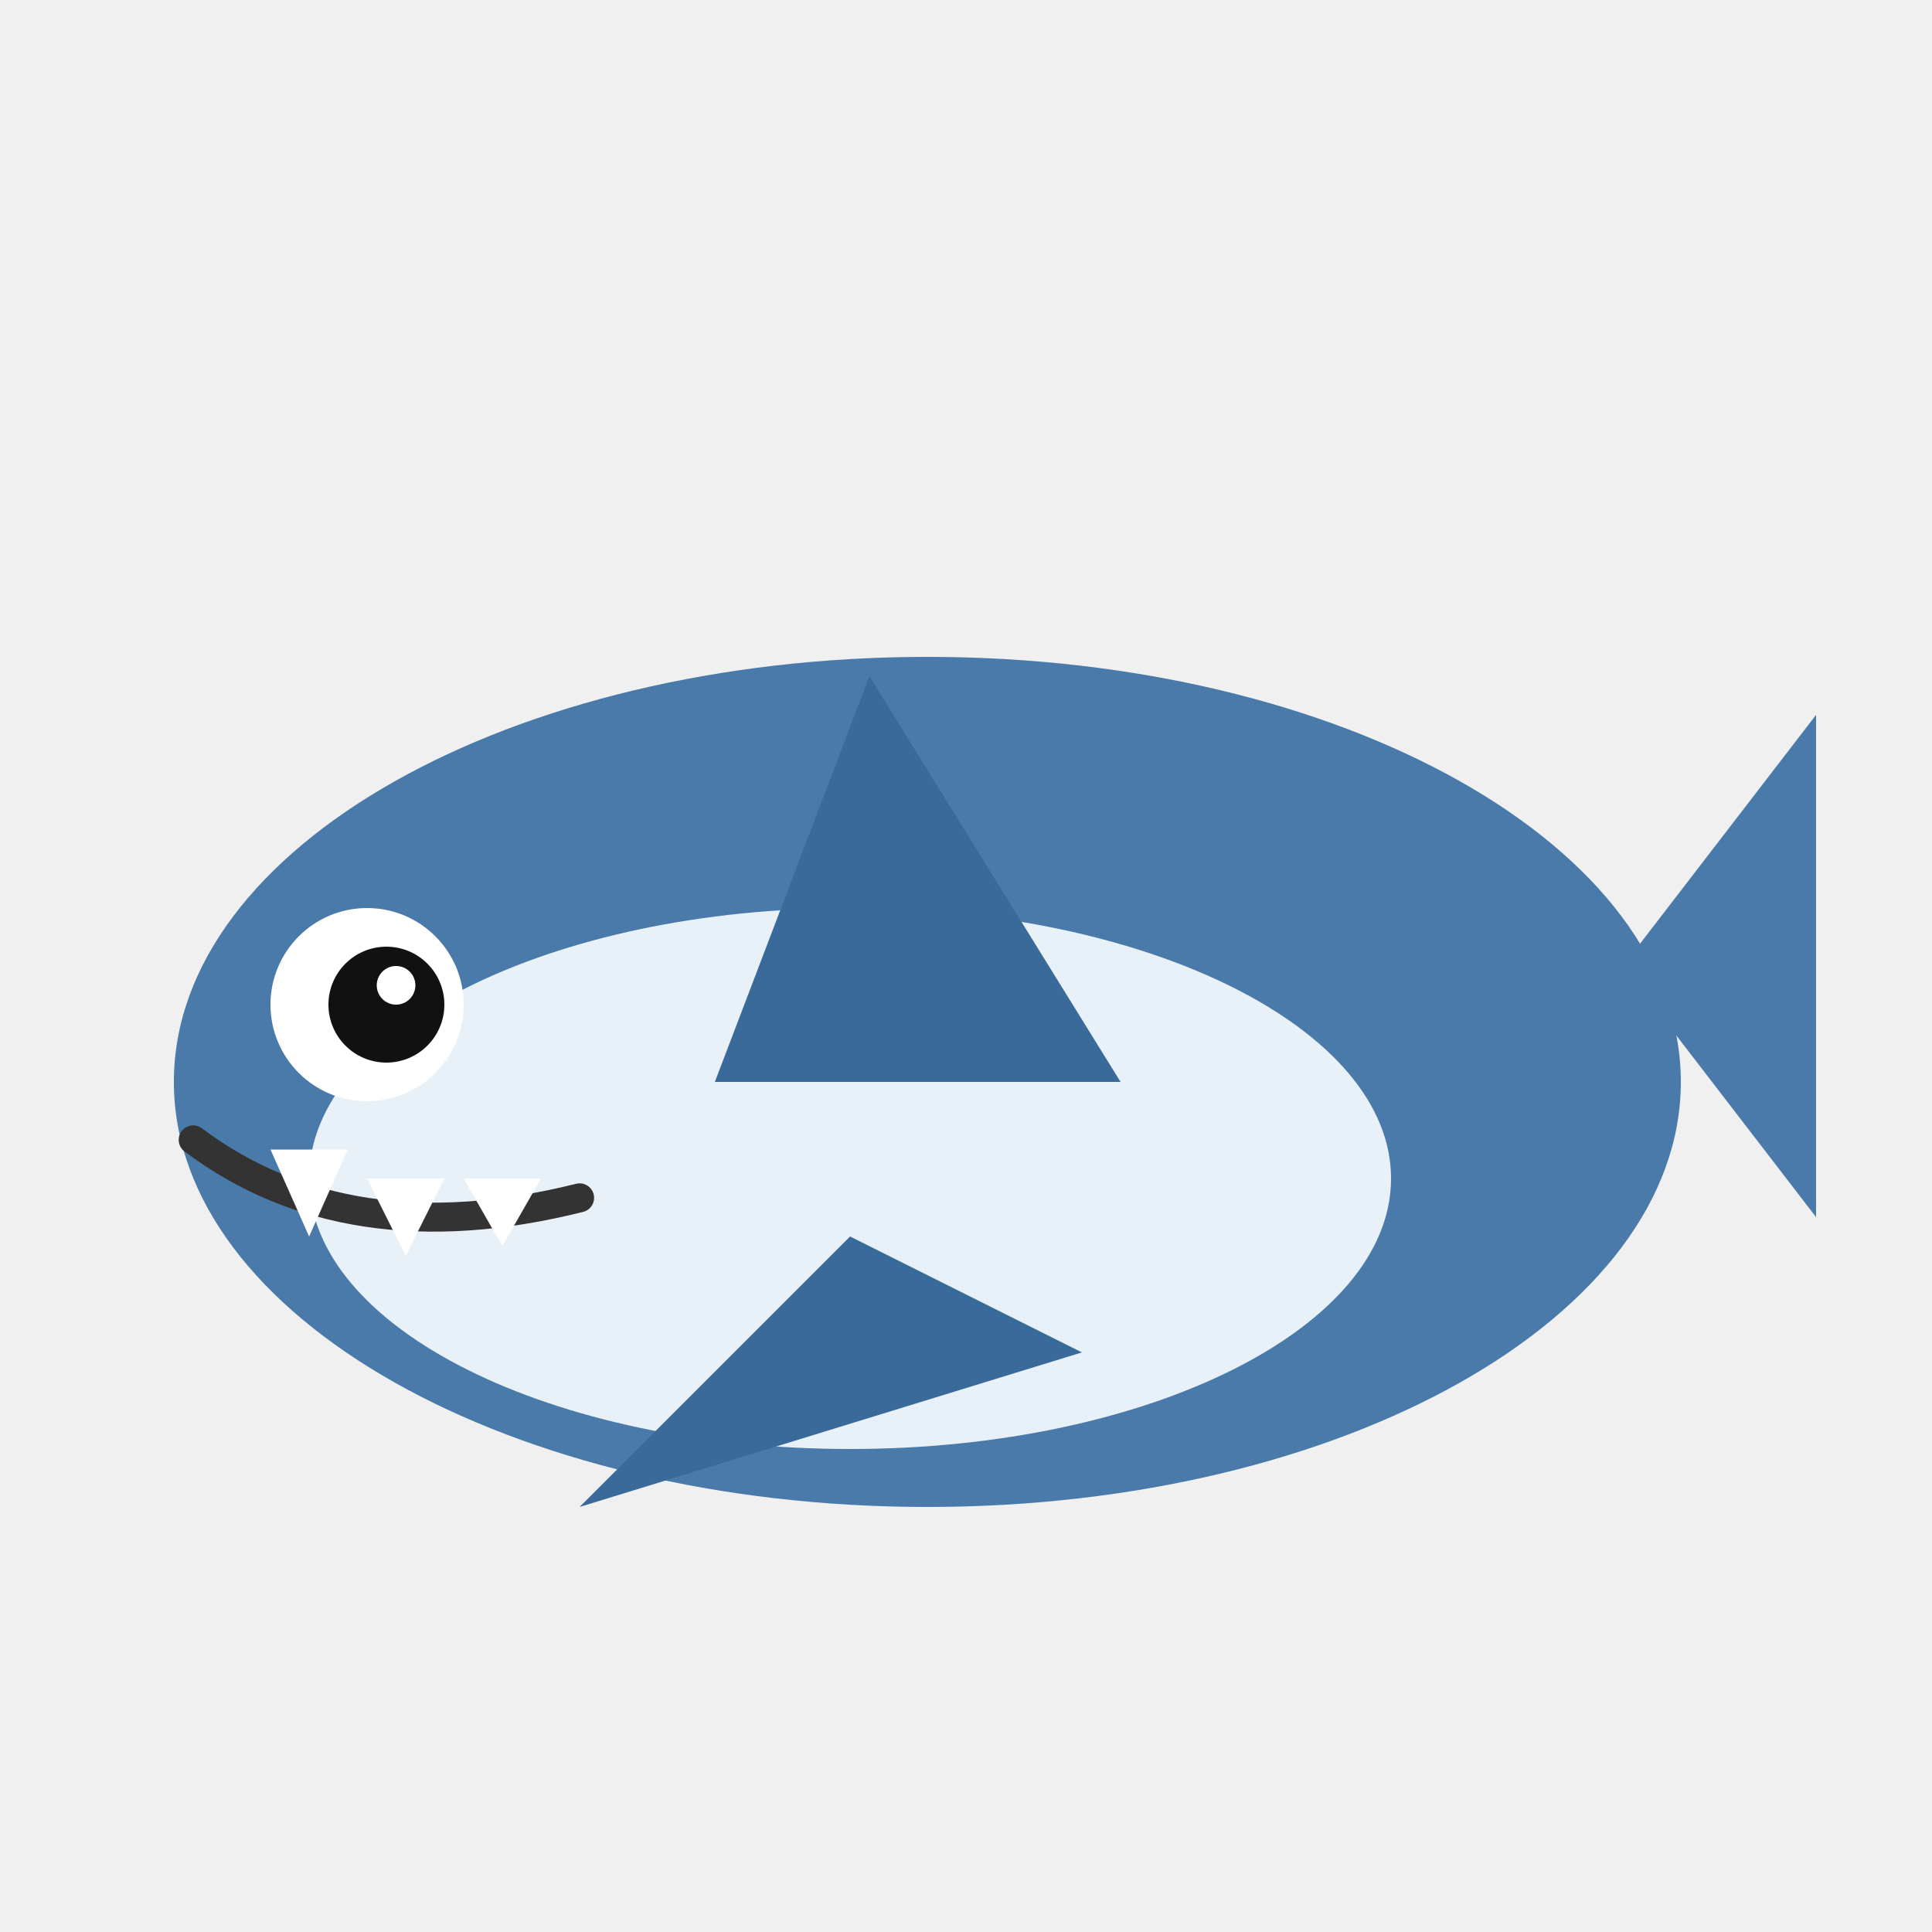
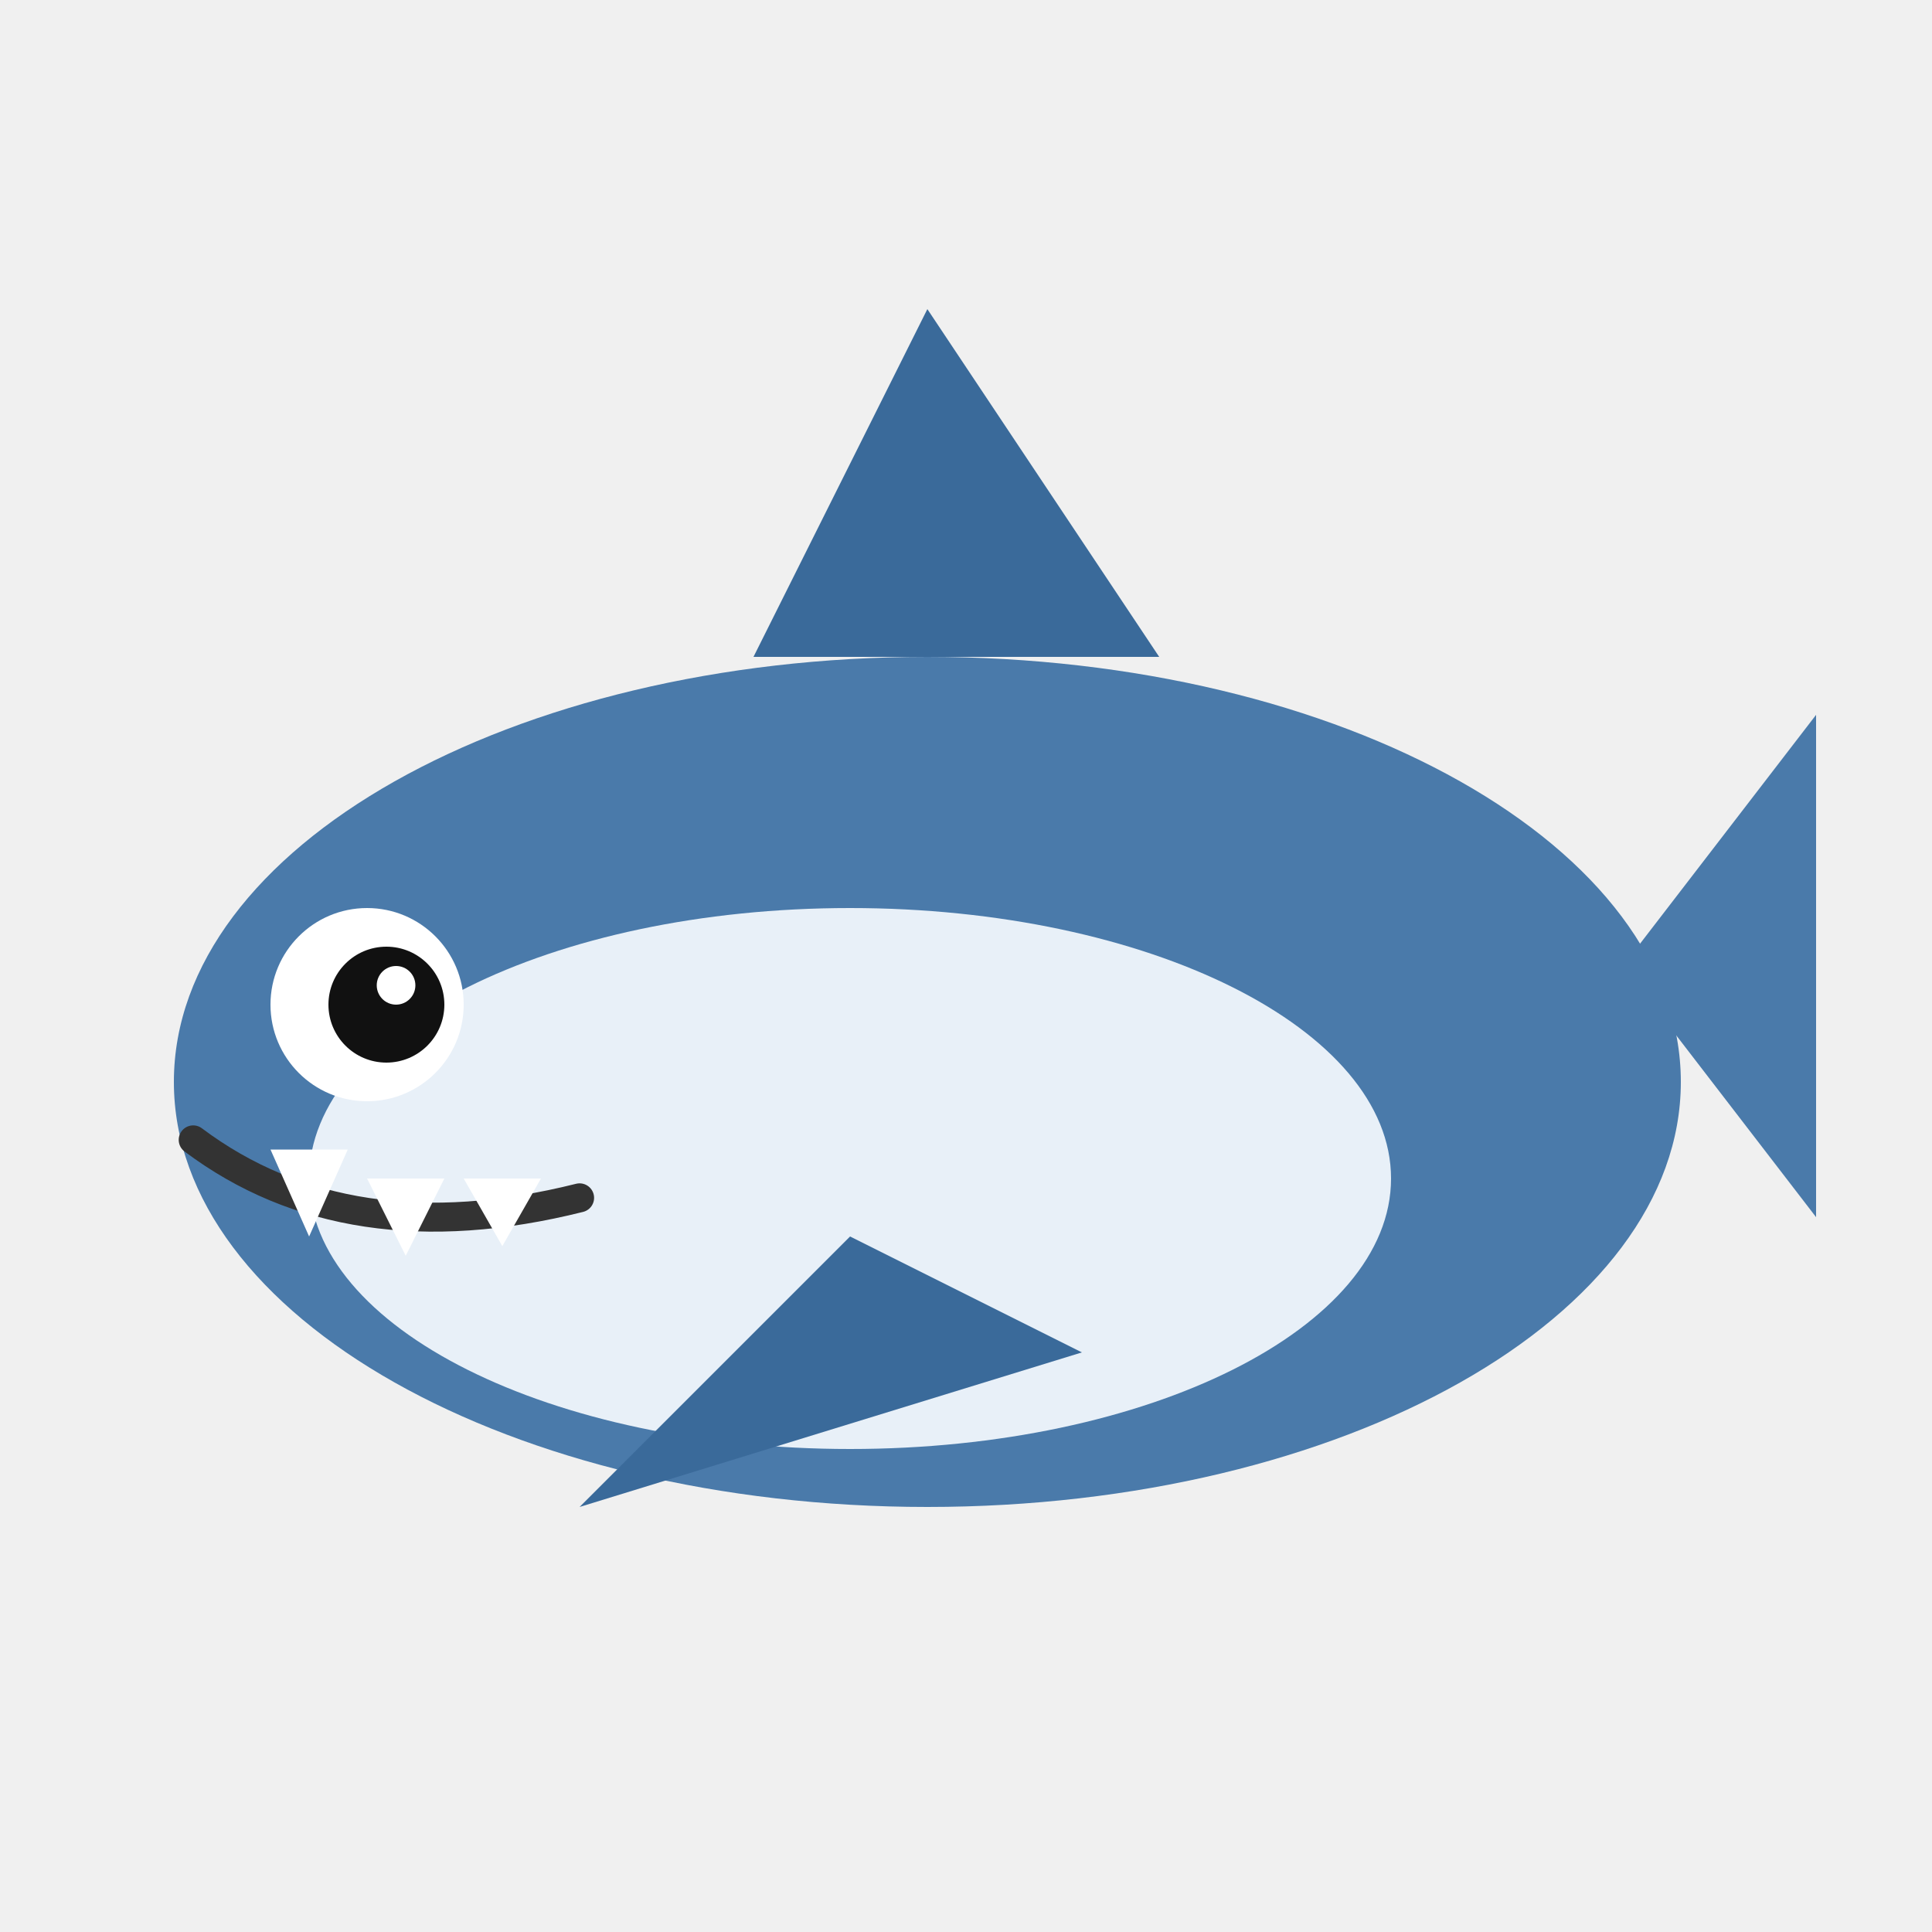
<svg xmlns="http://www.w3.org/2000/svg" viewBox="0 0 200 200" width="200" height="200">
  <polygon points="168,100 188,74 188,126" fill="#4a7aaa" />
  <ellipse cx="96" cy="112" rx="78" ry="44" fill="#4a7aaa" />
  <ellipse cx="88" cy="122" rx="56" ry="28" fill="#e8f0f8" />
-   <polygon points="90,70 74,112 116,112" fill="#3a6a9a" />
+   <polygon points="96,32 78,68 120,68" fill="#3a6a9a" />
  <polygon points="88,128 60,156 112,140" fill="#3a6a9a" />
  <circle cx="38" cy="104" r="10" fill="#fff" />
  <circle cx="40" cy="104" r="6" fill="#111" />
  <circle cx="41" cy="102" r="2" fill="#fff" />
  <path d="M20,118 Q36,130 60,124" stroke="#333" stroke-width="3" fill="none" stroke-linecap="round" />
  <polygon points="28,119 32,128 36,119" fill="#fff" />
  <polygon points="38,122 42,130 46,122" fill="#fff" />
  <polygon points="48,122 52,129 56,122" fill="#fff" />
</svg>
